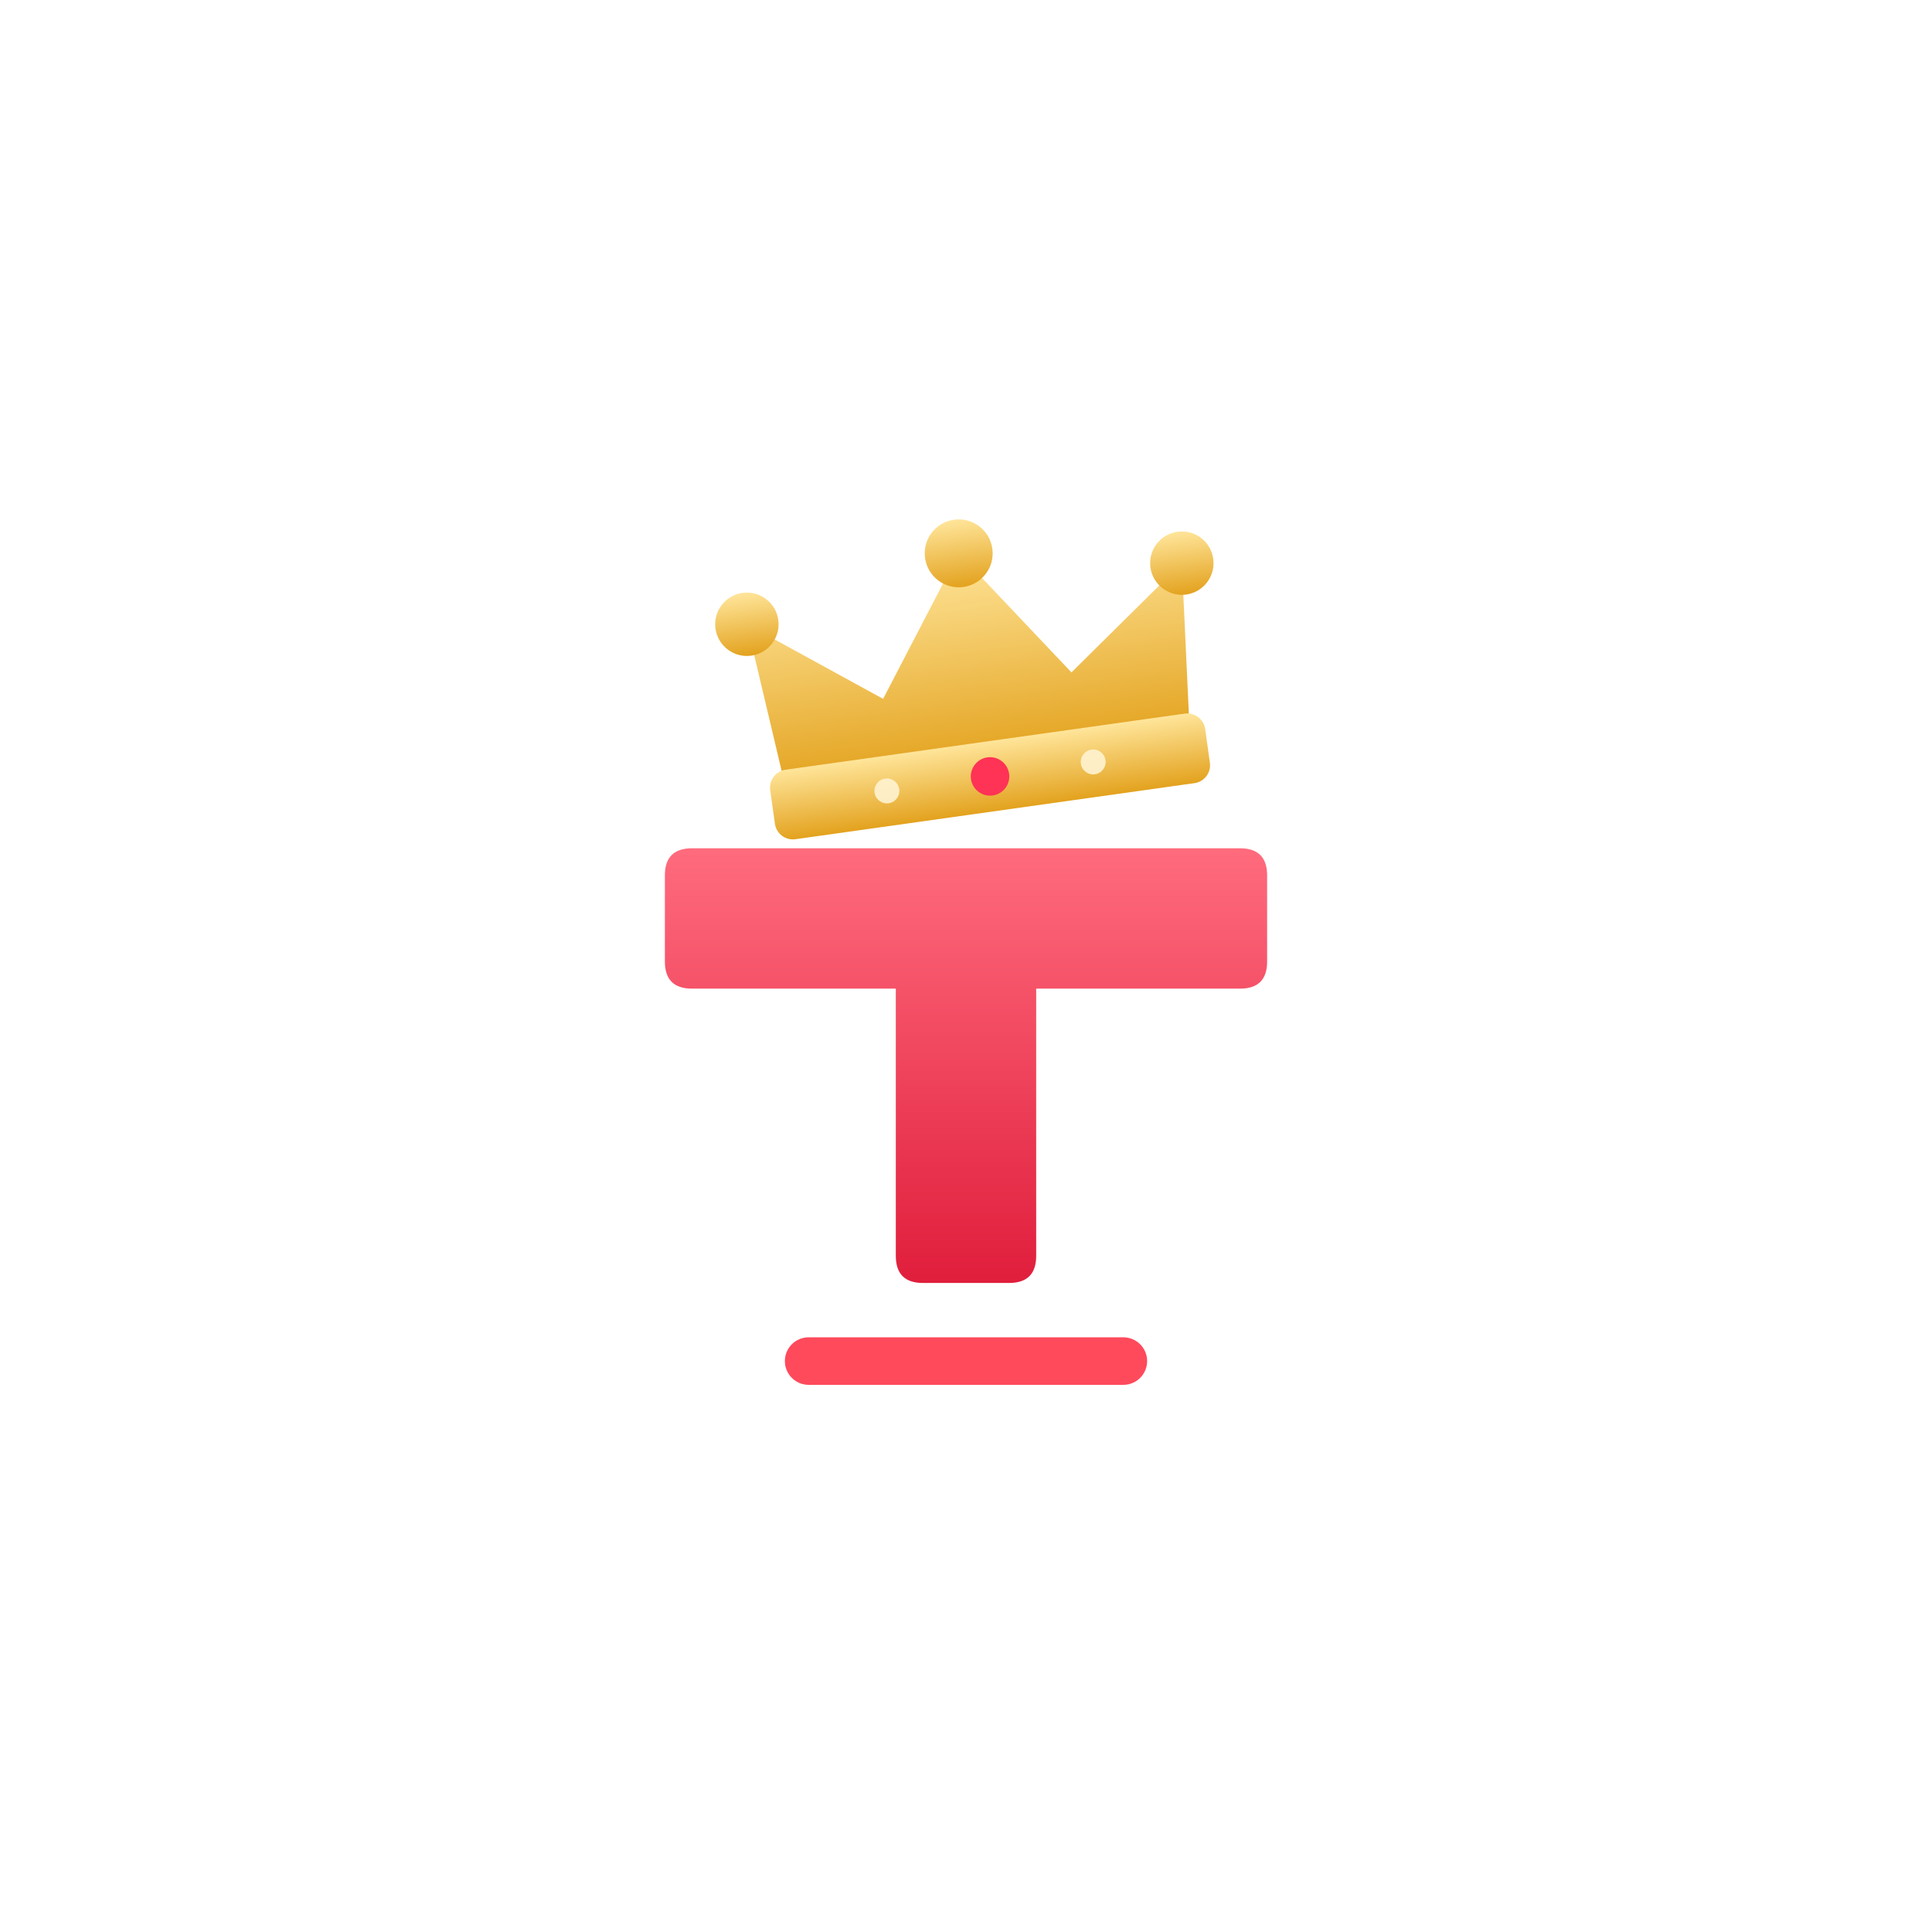
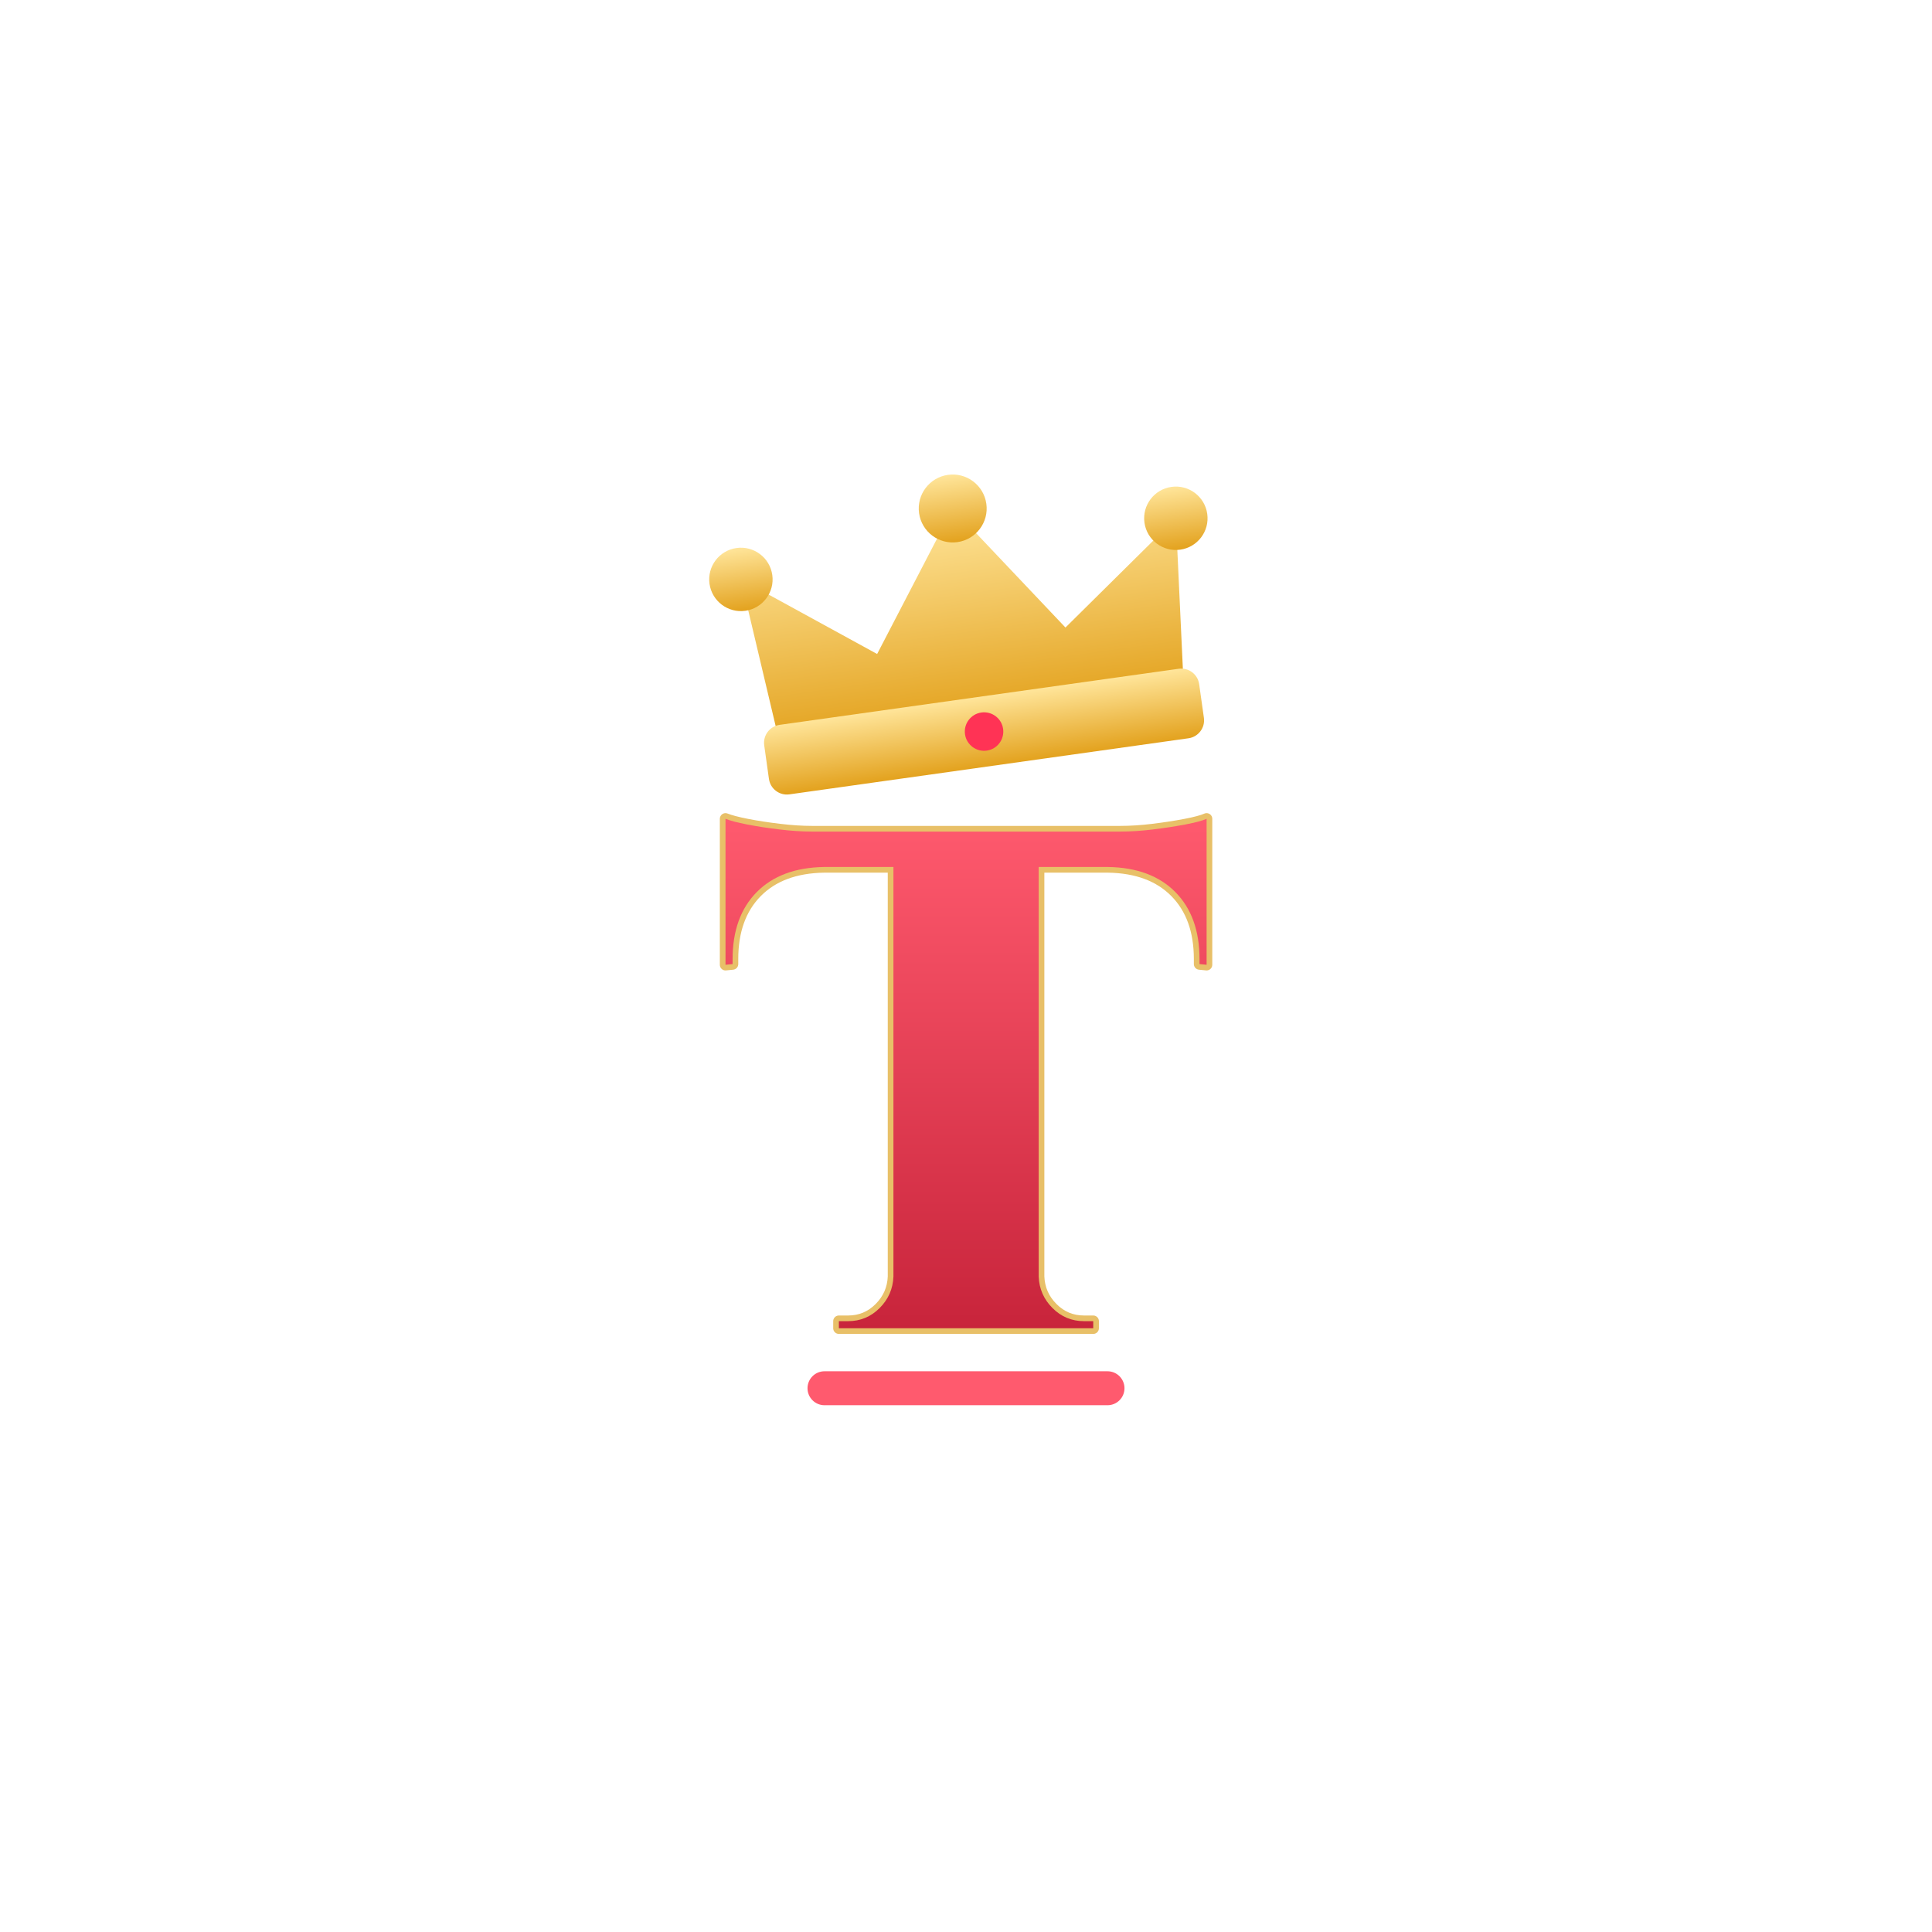
<svg xmlns="http://www.w3.org/2000/svg" viewBox="0 0 1024 1024" width="1024" height="1024">
  <defs>
    <linearGradient id="bg" x1="0" y1="0" x2="1" y2="1">
-       <stop offset="0" stop-color="#1B2140" />
-       <stop offset="0.55" stop-color="#140A1C" />
+       <stop offset="0" stop-color="#1B1016" />
      <stop offset="1" stop-color="#2E0A16" />
    </linearGradient>
-     <radialGradient id="glow" cx="0.5" cy="0.56" r="0.46">
-       <stop offset="0" stop-color="#FF3355" stop-opacity="0.42" />
-       <stop offset="0.6" stop-color="#FF3355" stop-opacity="0.12" />
+     <radialGradient id="glow" cx="0.5" cy="0.58" r="0.45">
+       <stop offset="0" stop-color="#FF3355" stop-opacity="0.38" />
      <stop offset="1" stop-color="#FF3355" stop-opacity="0" />
    </radialGradient>
    <linearGradient id="gold" x1="0" y1="0" x2="0" y2="1">
      <stop offset="0" stop-color="#FFE59A" />
      <stop offset="1" stop-color="#E3A21E" />
    </linearGradient>
-     <linearGradient id="red" gradientUnits="userSpaceOnUse" x1="0" y1="414" x2="0" y2="798">
-       <stop offset="0" stop-color="#FF6B7D" />
-       <stop offset="1" stop-color="#E01E3C" />
+     <linearGradient id="red" x1="0" y1="0" x2="0" y2="1">
+       <stop offset="0" stop-color="#FF5A6E" />
+       <stop offset="1" stop-color="#C8243B" />
    </linearGradient>
  </defs>
-   <g transform="translate(512,512) scale(0.6) translate(-512,-518)">
-     <g transform="rotate(-8 512 300) translate(14,4)">
+   <g transform="translate(512,512) scale(0.6) translate(-512,-520)">
+     <g transform="rotate(-8 512 300) translate(14,-34)">
      <path d="M332 336 L318 186 L428 268 L512 150 L596 268 L706 186 L692 336 Z" fill="url(#gold)" />
      <rect x="318" y="318" width="388" height="62" rx="16" fill="url(#gold)" />
      <circle cx="318" cy="186" r="28" fill="url(#gold)" />
      <circle cx="512" cy="150" r="30" fill="url(#gold)" />
      <circle cx="706" cy="186" r="28" fill="url(#gold)" />
      <circle cx="512" cy="349" r="17" fill="#FF3355" />
-       <circle cx="420" cy="349" r="11" fill="#FFF3D1" opacity="0.9" />
-       <circle cx="604" cy="349" r="11" fill="#FFF3D1" opacity="0.9" />
    </g>
-     <path d="M270 414 H754 Q778 414 778 438 V514 Q778 538 754 538 H574 V774 Q574 798 550 798 H474 Q450 798 450 774 V538 H270 Q246 538 246 514 V438 Q246 414 270 414 Z" fill="url(#red)" />
-     <rect x="352" y="846" width="320" height="42" rx="21" fill="#FF4A5C" />
+     <path transform="translate(293.3 840) scale(0.6259)" d="M452 -697L452 0L247 0L247 -697L452 -697ZM689 -701L689 -651L10 -651L10 -701L689 -701ZM689 -654L689 -513L679 -514L679 -521Q679 -581 645 -615.5Q611 -650 550 -651L550 -654L689 -654ZM689 -719L689 -690L567 -701Q589 -701 613.5 -704Q638 -707 659 -711Q680 -715 689 -719ZM250 -73L250 0L170 0L170 -10Q170 -10 176.5 -10Q183 -10 183 -10Q209 -10 227.5 -28.5Q246 -47 247 -73L250 -73ZM449 -73L452 -73Q453 -47 471.5 -28.5Q490 -10 516 -10Q516 -10 522.5 -10Q529 -10 529 -10L529 0L449 0L449 -73ZM149 -654L149 -651Q88 -650 54 -615.5Q20 -581 20 -521L20 -514L10 -513L10 -654L149 -654ZM10 -719Q20 -715 40.5 -711Q61 -707 86 -704Q111 -701 132 -701L10 -690L10 -719Z" fill="url(#red)" stroke="#E8C068" stroke-width="16" stroke-linejoin="round" paint-order="stroke" />
+     <rect x="372" y="878" width="280" height="30" rx="15" fill="#FF5A6E" />
  </g>
</svg>
